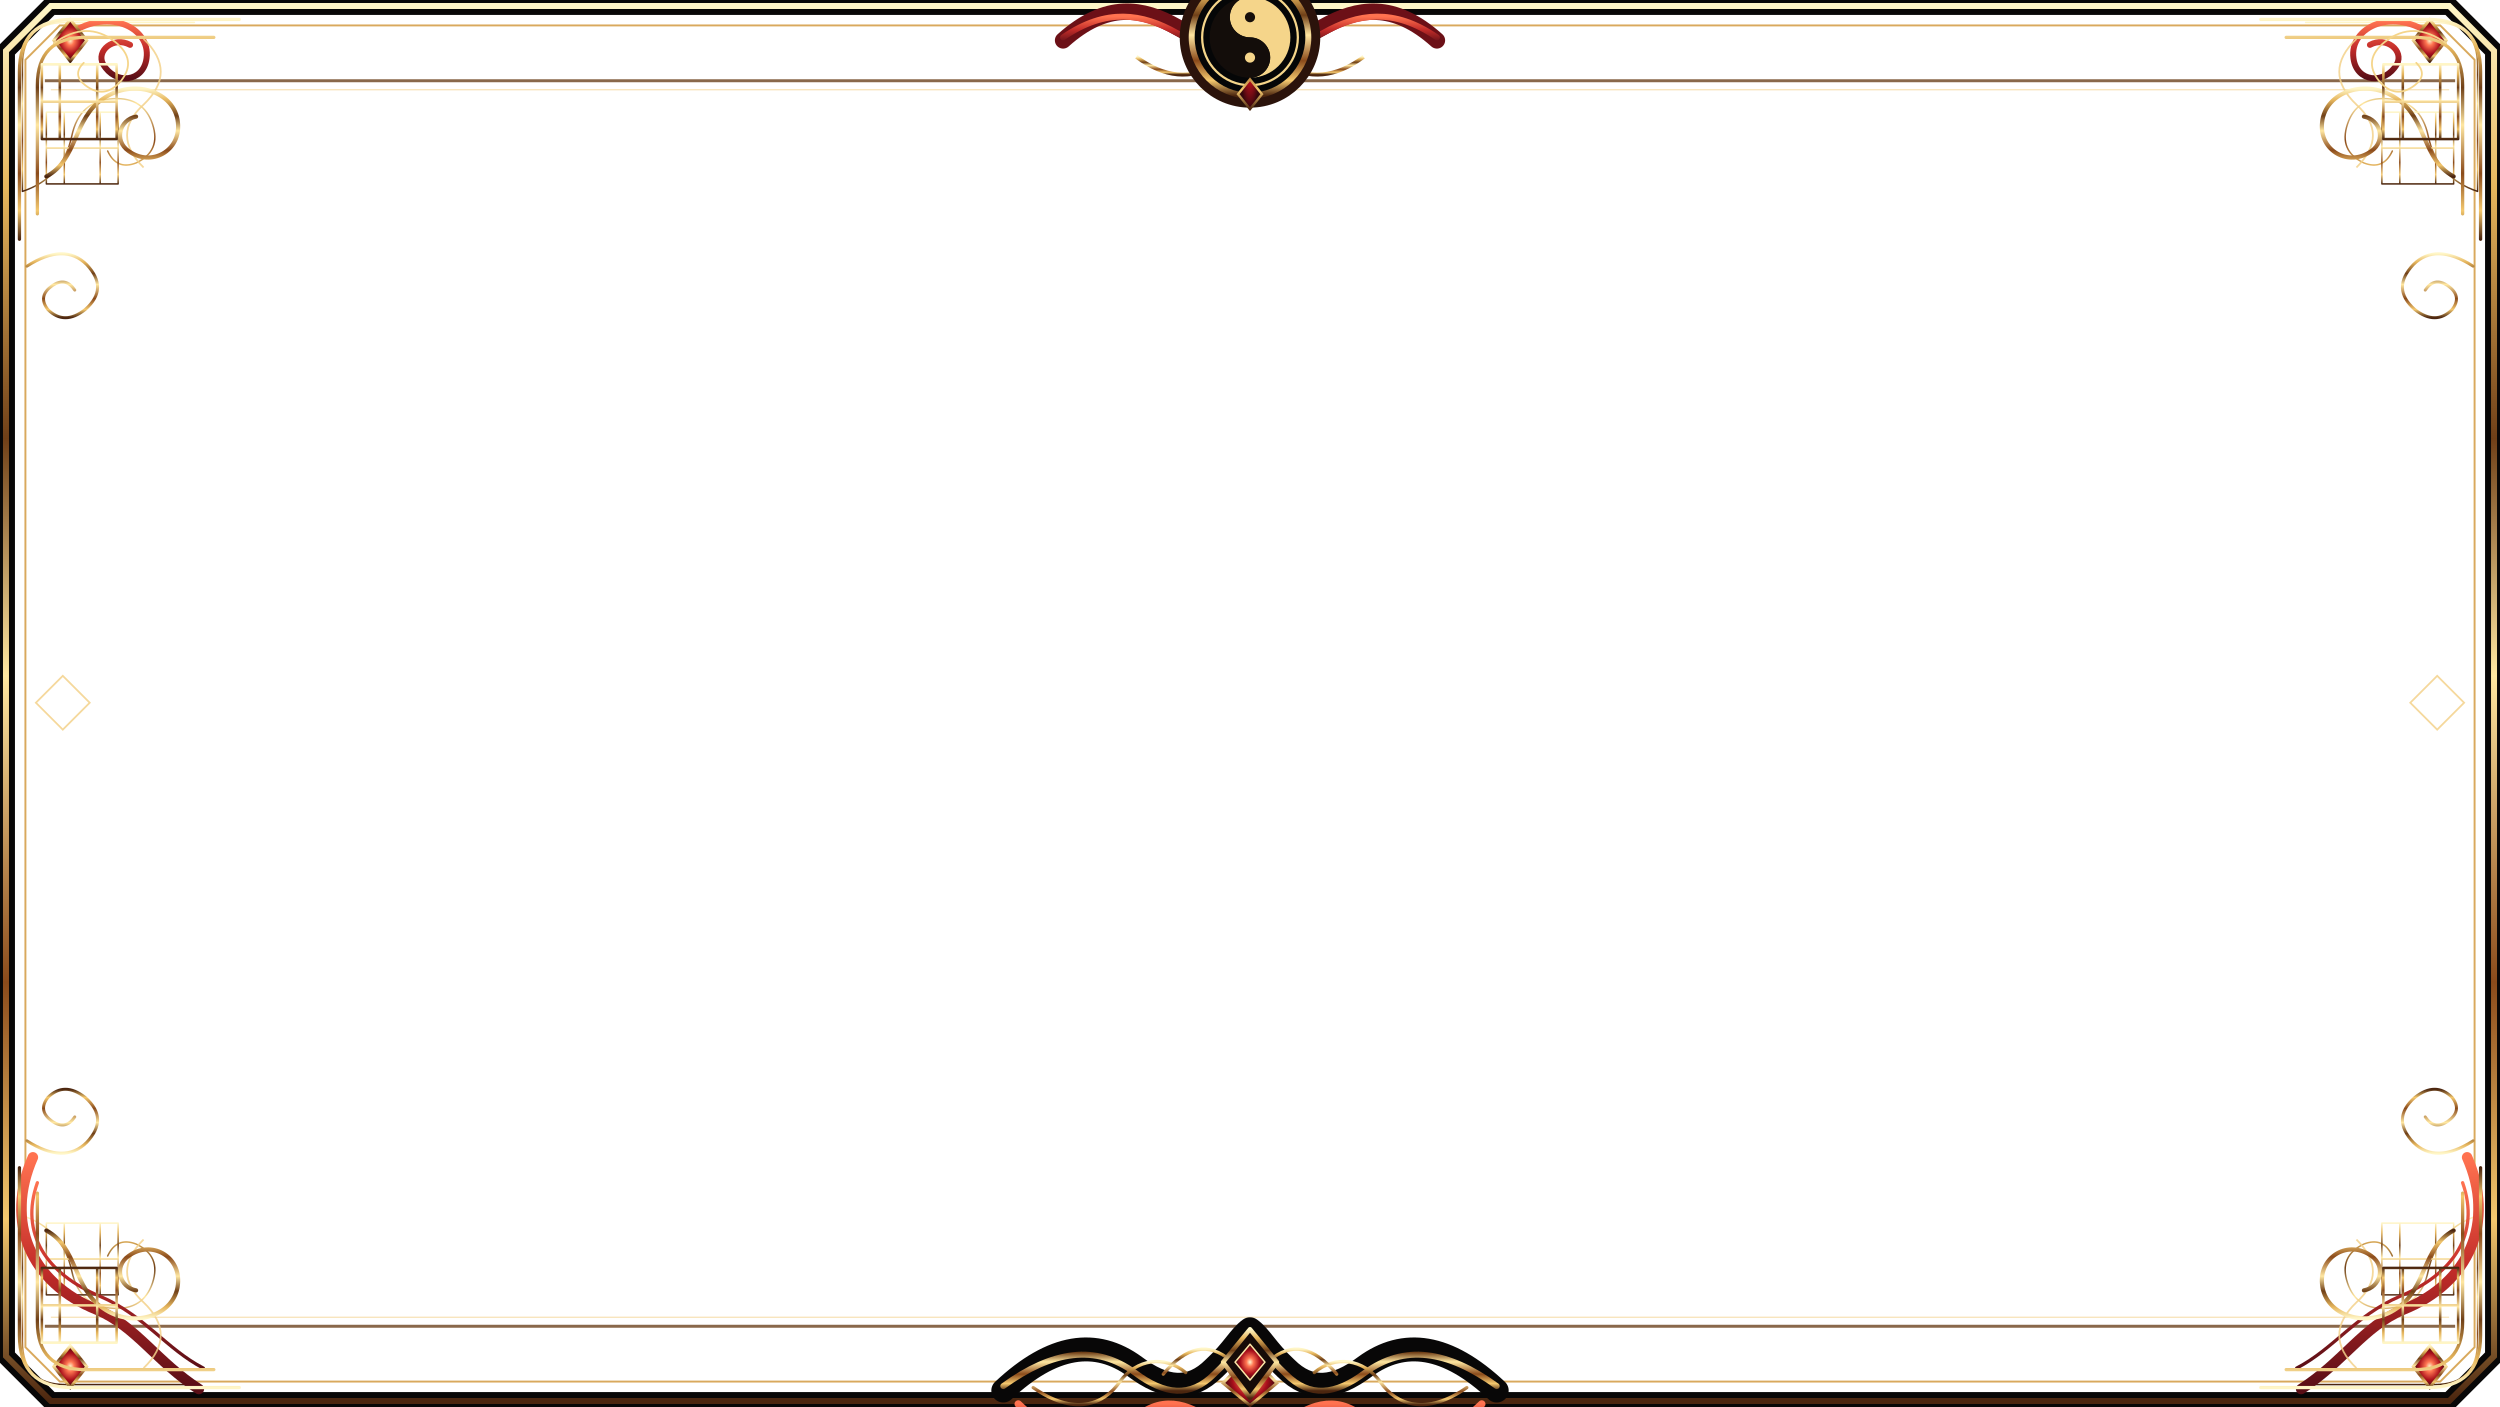
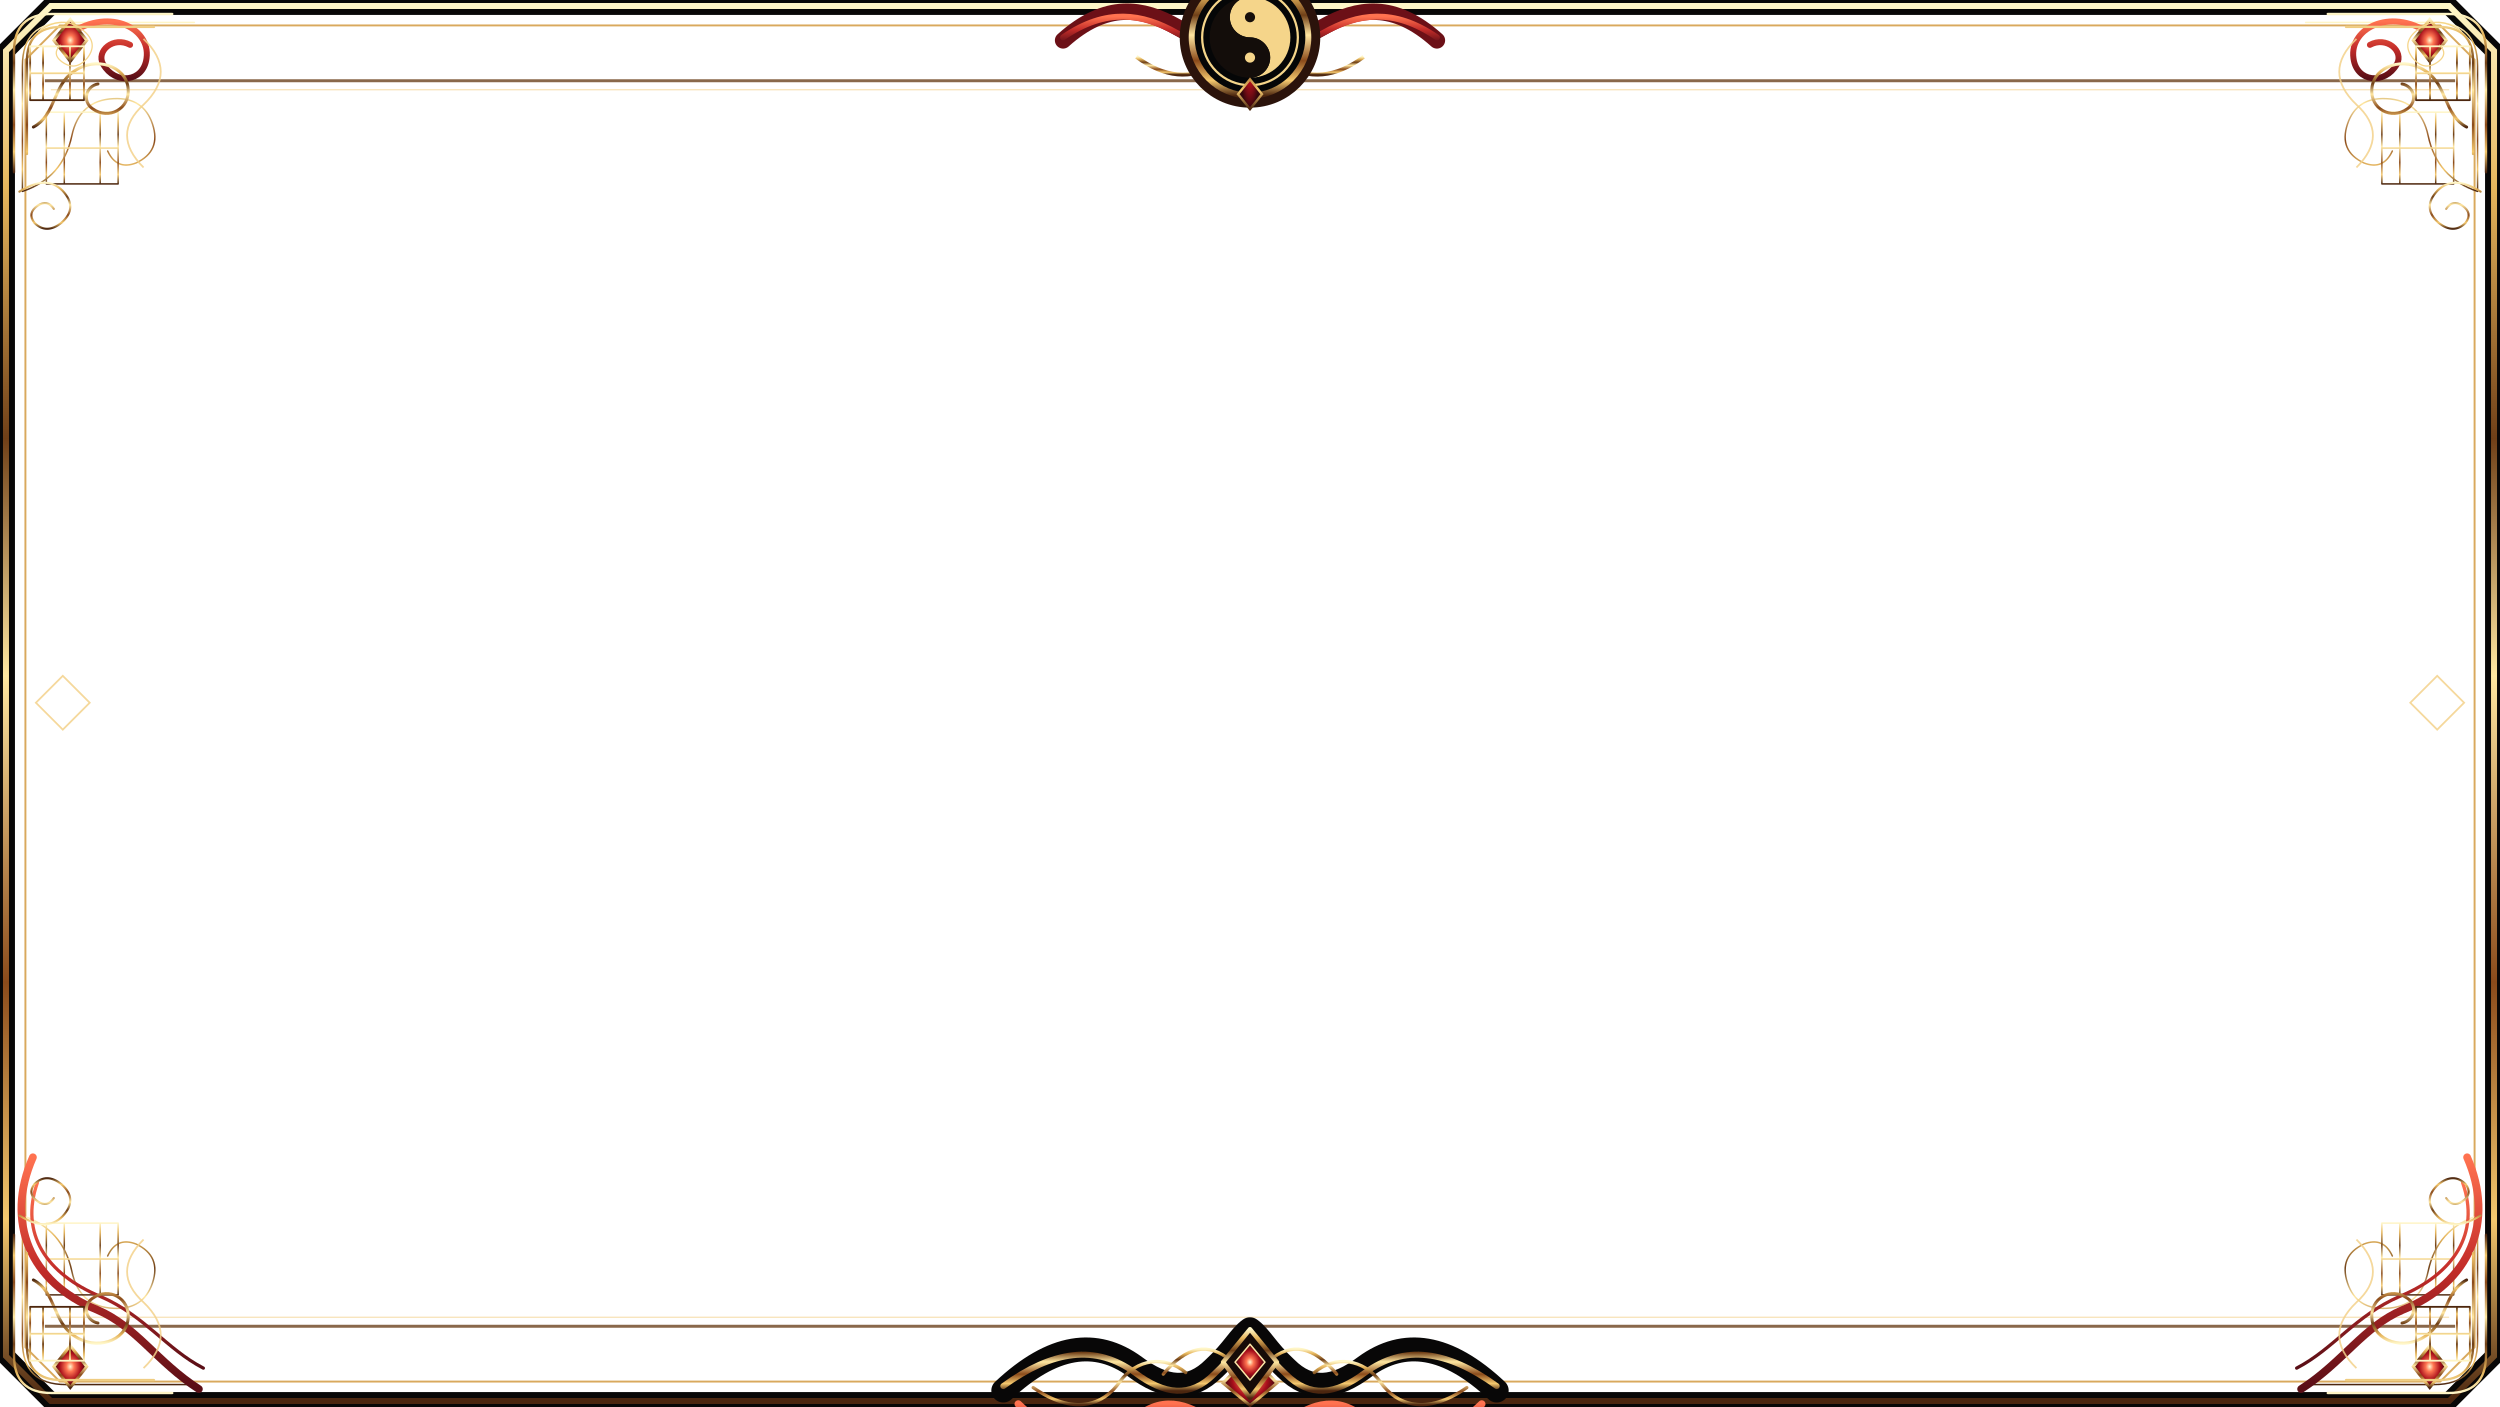
<svg xmlns="http://www.w3.org/2000/svg" viewBox="0 0 1672 941">
  <defs>
    <linearGradient id="gold" x2="0" y2="1">
      <stop stop-color="#fff6c7" />
      <stop offset=".13" stop-color="#e6b65d" />
      <stop offset=".31" stop-color="#704018" />
      <stop offset=".48" stop-color="#ffe7a1" />
      <stop offset=".7" stop-color="#8b4b1b" />
      <stop offset=".87" stop-color="#f4c86e" />
      <stop offset="1" stop-color="#4c260f" />
    </linearGradient>
    <linearGradient id="red" x2="0" y2="1">
      <stop stop-color="#ff7250" />
      <stop offset=".48" stop-color="#c32c29" />
      <stop offset="1" stop-color="#590e16" />
    </linearGradient>
    <radialGradient id="gem">
      <stop stop-color="#fff5ce" />
      <stop offset=".24" stop-color="#ff7652" />
      <stop offset=".64" stop-color="#a90f1b" />
      <stop offset="1" stop-color="#35070d" />
    </radialGradient>
  </defs>
  <path d="M4 34L34 4H1638L1668 34V907L1638 937H34L4 907Z" fill="none" stroke="#080707" stroke-width="12" />
  <path d="M4 34L34 4H1638L1668 34V907L1638 937H34L4 907Z" fill="none" stroke="url(#gold)" stroke-width="4" />
  <path d="M17 40L40 17H1632L1655 40V901L1632 924H40L17 901Z" fill="none" stroke="#d5a04b" stroke-width="1.3" opacity=".9" />
  <path d="M30 54H1642M30 887H1642" stroke="#6c421e" stroke-width="2" opacity=".8" />
  <path d="M34 60H1638M34 881H1638" stroke="#f0c978" stroke-width=".9" opacity=".5" />
  <g fill="none" stroke="url(#gold)" stroke-linecap="round" stroke-linejoin="round">
    <path d="M15 128V44Q15 15 44 15H130M15 128Q42 119 48 91Q53 67 76 66Q96 65 102 83Q108 101 91 109Q78 114 72 101" />
    <path d="M1657 128V44Q1657 15 1628 15H1542M1657 128Q1630 119 1624 91Q1619 67 1596 66Q1576 65 1570 83Q1564 101 1581 109Q1594 114 1600 101" />
    <path d="M15 813V897Q15 926 44 926H130M15 813Q42 822 48 850Q53 874 76 875Q96 876 102 858Q108 840 91 832Q78 827 72 840" />
    <path d="M1657 813V897Q1657 926 1628 926H1542M1657 813Q1630 822 1624 850Q1619 874 1596 875Q1576 876 1570 858Q1564 840 1581 832Q1594 827 1600 840" />
    <path d="M31 75H79V123H31ZM43 75V123M67 75V123M31 99H79M1593 75H1641V123H1593ZM1605 75V123M1629 75V123M1593 99H1641" />
    <path d="M31 818H79V866H31ZM43 818V866M67 818V866M31 842H79M1593 818H1641V866H1593ZM1605 818V866M1629 818V866M1593 842H1641" />
  </g>
  <g fill="none" stroke="url(#red)" stroke-linecap="round">
    <path d="M45 24C71 4 101 18 98 39C96 55 77 57 69 43C64 34 76 24 87 30" stroke-width="4" />
    <path d="M1627 24C1601 4 1571 18 1574 39C1576 55 1595 57 1603 43C1608 34 1596 24 1585 30" stroke-width="4" />
-     <path d="M22 774C3 817 20 858 65 876C91 887 105 911 133 929M1650 774C1669 817 1652 858 1607 876C1581 887 1567 911 1539 929" stroke-width="7" />
+     <path d="M22 774C3 817 20 858 65 876C91 887 105 911 133 929M1650 774C1669 817 1652 858 1607 876C1581 887 1567 911 1539 929" stroke-width="5.2" />
    <path d="M25 791C13 825 31 852 67 867C97 880 111 902 136 915M1647 791C1659 825 1641 852 1605 867C1575 880 1561 902 1536 915" stroke-width="2.2" />
  </g>
  <g fill="url(#gem)" stroke="url(#gold)" stroke-width="2">
    <path d="M47 13L58 27L47 41L36 27Z" />
    <path d="M1625 13L1636 27L1625 41L1614 27Z" />
    <path d="M47 900L58 914L47 928L36 914Z" />
    <path d="M1625 900L1636 914L1625 928L1614 914Z" />
    <path d="M836 906L854 925L836 940L818 925Z" />
  </g>
  <g fill="none" stroke="#f3d18a" stroke-width="1.2" opacity=".85">
    <path d="M96 26Q119 48 96 70Q74 90 96 112M1576 26Q1553 48 1576 70Q1598 90 1576 112" />
    <path d="M96 915Q119 893 96 871Q74 851 96 829M1576 915Q1553 893 1576 871Q1598 851 1576 829" />
    <path d="M24 470L42 452L60 470L42 488ZM1648 470L1630 452L1612 470L1630 488Z" />
    <path d="M818 20H800M854 20H872M818 920H800M854 920H872" />
  </g>
-   <g id="corner-filigree" fill="none" stroke="url(#gold)" stroke-linecap="round" stroke-linejoin="round">
+   <g id="corner-filigree" transform="translate(0 0) scale(.72 .72)" fill="none" stroke="url(#gold)" stroke-linecap="round" stroke-linejoin="round">
    <path d="M13 160V48Q13 13 48 13H160M25 143V57Q25 25 57 25H143" stroke-width="2.2" />
    <path d="M31 118C52 107 49 79 69 66C89 52 117 61 119 82C121 101 101 112 86 101C76 94 80 80 91 78" stroke-width="2.8" />
    <path d="M28 43H78V93H28ZM40 43V93M65 43V93M28 68H78" stroke-width="1.7" />
    <path d="M18 178Q43 162 58 177Q73 193 57 207Q43 218 32 207Q25 198 35 191Q44 185 50 194" stroke-width="2" />
    <path d="M36 29Q58 13 77 28Q92 40 81 54Q70 67 57 57Q48 50 56 42" stroke="#f5d58a" stroke-width="1.2" />
  </g>
-   <g transform="translate(1672 0) scale(-1 1)" fill="none" stroke="url(#gold)" stroke-linecap="round" stroke-linejoin="round">
+   <g transform="translate(1672 0) scale(-.72 .72)" fill="none" stroke="url(#gold)" stroke-linecap="round" stroke-linejoin="round">
    <path d="M13 160V48Q13 13 48 13H160M25 143V57Q25 25 57 25H143" stroke-width="2.2" />
    <path d="M31 118C52 107 49 79 69 66C89 52 117 61 119 82C121 101 101 112 86 101C76 94 80 80 91 78" stroke-width="2.8" />
    <path d="M28 43H78V93H28ZM40 43V93M65 43V93M28 68H78" stroke-width="1.7" />
    <path d="M18 178Q43 162 58 177Q73 193 57 207Q43 218 32 207Q25 198 35 191Q44 185 50 194" stroke-width="2" />
    <path d="M36 29Q58 13 77 28Q92 40 81 54Q70 67 57 57Q48 50 56 42" stroke="#f5d58a" stroke-width="1.2" />
  </g>
-   <g transform="translate(0 941) scale(1 -1)" fill="none" stroke="url(#gold)" stroke-linecap="round" stroke-linejoin="round">
+   <g transform="translate(0 941) scale(.72 -.72)" fill="none" stroke="url(#gold)" stroke-linecap="round" stroke-linejoin="round">
    <path d="M13 160V48Q13 13 48 13H160M25 143V57Q25 25 57 25H143" stroke-width="2.2" />
    <path d="M31 118C52 107 49 79 69 66C89 52 117 61 119 82C121 101 101 112 86 101C76 94 80 80 91 78" stroke-width="2.8" />
    <path d="M28 43H78V93H28ZM40 43V93M65 43V93M28 68H78" stroke-width="1.7" />
    <path d="M18 178Q43 162 58 177Q73 193 57 207Q43 218 32 207Q25 198 35 191Q44 185 50 194" stroke-width="2" />
  </g>
-   <g transform="translate(1672 941) scale(-1 -1)" fill="none" stroke="url(#gold)" stroke-linecap="round" stroke-linejoin="round">
+   <g transform="translate(1672 941) scale(-.72 -.72)" fill="none" stroke="url(#gold)" stroke-linecap="round" stroke-linejoin="round">
    <path d="M13 160V48Q13 13 48 13H160M25 143V57Q25 25 57 25H143" stroke-width="2.2" />
    <path d="M31 118C52 107 49 79 69 66C89 52 117 61 119 82C121 101 101 112 86 101C76 94 80 80 91 78" stroke-width="2.8" />
    <path d="M28 43H78V93H28ZM40 43V93M65 43V93M28 68H78" stroke-width="1.7" />
    <path d="M18 178Q43 162 58 177Q73 193 57 207Q43 218 32 207Q25 198 35 191Q44 185 50 194" stroke-width="2" />
  </g>
  <g id="top-center-taiji" transform="translate(836 25)">
    <path d="M-125 2C-96 -24 -72 -20 -49 -7C-28 5 -16 1 -7 -10M125 2C96 -24 72 -20 49 -7C28 5 16 1 7 -10" fill="none" stroke="#6c1017" stroke-width="11" stroke-linecap="round" />
    <path d="M-125 0C-96 -20 -72 -16 -49 -3C-28 9 -16 5 -7 -6M125 0C96 -20 72 -16 49 -3C28 9 16 5 7 -6" fill="none" stroke="url(#red)" stroke-width="4" stroke-linecap="round" />
    <path d="M-76 13Q-48 34 -22 18M76 13Q48 34 22 18" fill="none" stroke="url(#gold)" stroke-width="2.6" />
    <circle r="43" fill="#050607" stroke="#2b130b" stroke-width="8" />
    <circle r="39" fill="url(#panel)" stroke="url(#gold)" stroke-width="4" />
    <circle r="32" fill="none" stroke="#f5d58a" stroke-width="1.5" />
    <path d="M0 -27A27 27 0 0 1 0 27A13.5 13.5 0 0 0 0 0A13.5 13.5 0 0 1 0 -27Z" fill="#f5d58a" />
    <path d="M0 -27A13.5 13.5 0 0 0 0 0A13.5 13.5 0 0 1 0 27A27 27 0 0 1 0 -27Z" fill="#130d0a" />
    <circle cy="-13.5" r="3.4" fill="#160e0a" />
    <circle cy="13.5" r="3.4" fill="#f5d58a" />
    <path d="M0 -47L8 -37L0 -28L-8 -37Z M0 28L8 38L0 48L-8 38Z" fill="url(#gem)" stroke="url(#gold)" stroke-width="1.6" />
  </g>
  <g id="bottom-center-flourish" transform="translate(836 923)" fill="none" stroke-linecap="round" stroke-linejoin="round">
    <path d="M-165 7C-132 -24 -103 -28 -77 -9C-57 6 -40 8 -24 -8C-11 -20 -7 -29 0 -34C7 -29 11 -20 24 -8C40 8 57 6 77 -9C103 -28 132 -24 165 7" stroke="#080707" stroke-width="16" />
    <path d="M-165 4C-132 -20 -103 -24 -77 -5C-57 10 -40 12 -24 -4C-11 -16 -7 -25 0 -30C7 -25 11 -16 24 -4C40 12 57 10 77 -5C103 -24 132 -20 165 4" stroke="url(#gold)" stroke-width="4" />
    <path d="M-145 5C-118 24 -98 17 -87 1C-76 -14 -57 -17 -43 -5M145 5C118 24 98 17 87 1C76 -14 57 -17 43 -5" stroke="url(#gold)" stroke-width="2.2" />
    <path d="M-155 16C-126 44 -97 43 -76 25C-57 9 -38 17 -21 31M155 16C126 44 97 43 76 25C57 9 38 17 21 31" stroke="url(#red)" stroke-width="5" />
    <path d="M-58 -4Q-35 -32 -13 -13L0 2L13 -13Q35 -32 58 -4" stroke="url(#gold)" stroke-width="2.2" />
    <path d="M0 -34L18 -12L0 12L-18 -12Z" fill="#160b08" stroke="url(#gold)" stroke-width="3" />
    <path d="M0 -24L10 -12L0 0L-10 -12Z" fill="url(#gem)" stroke="#ffe8a8" stroke-width="1" />
  </g>
</svg>
